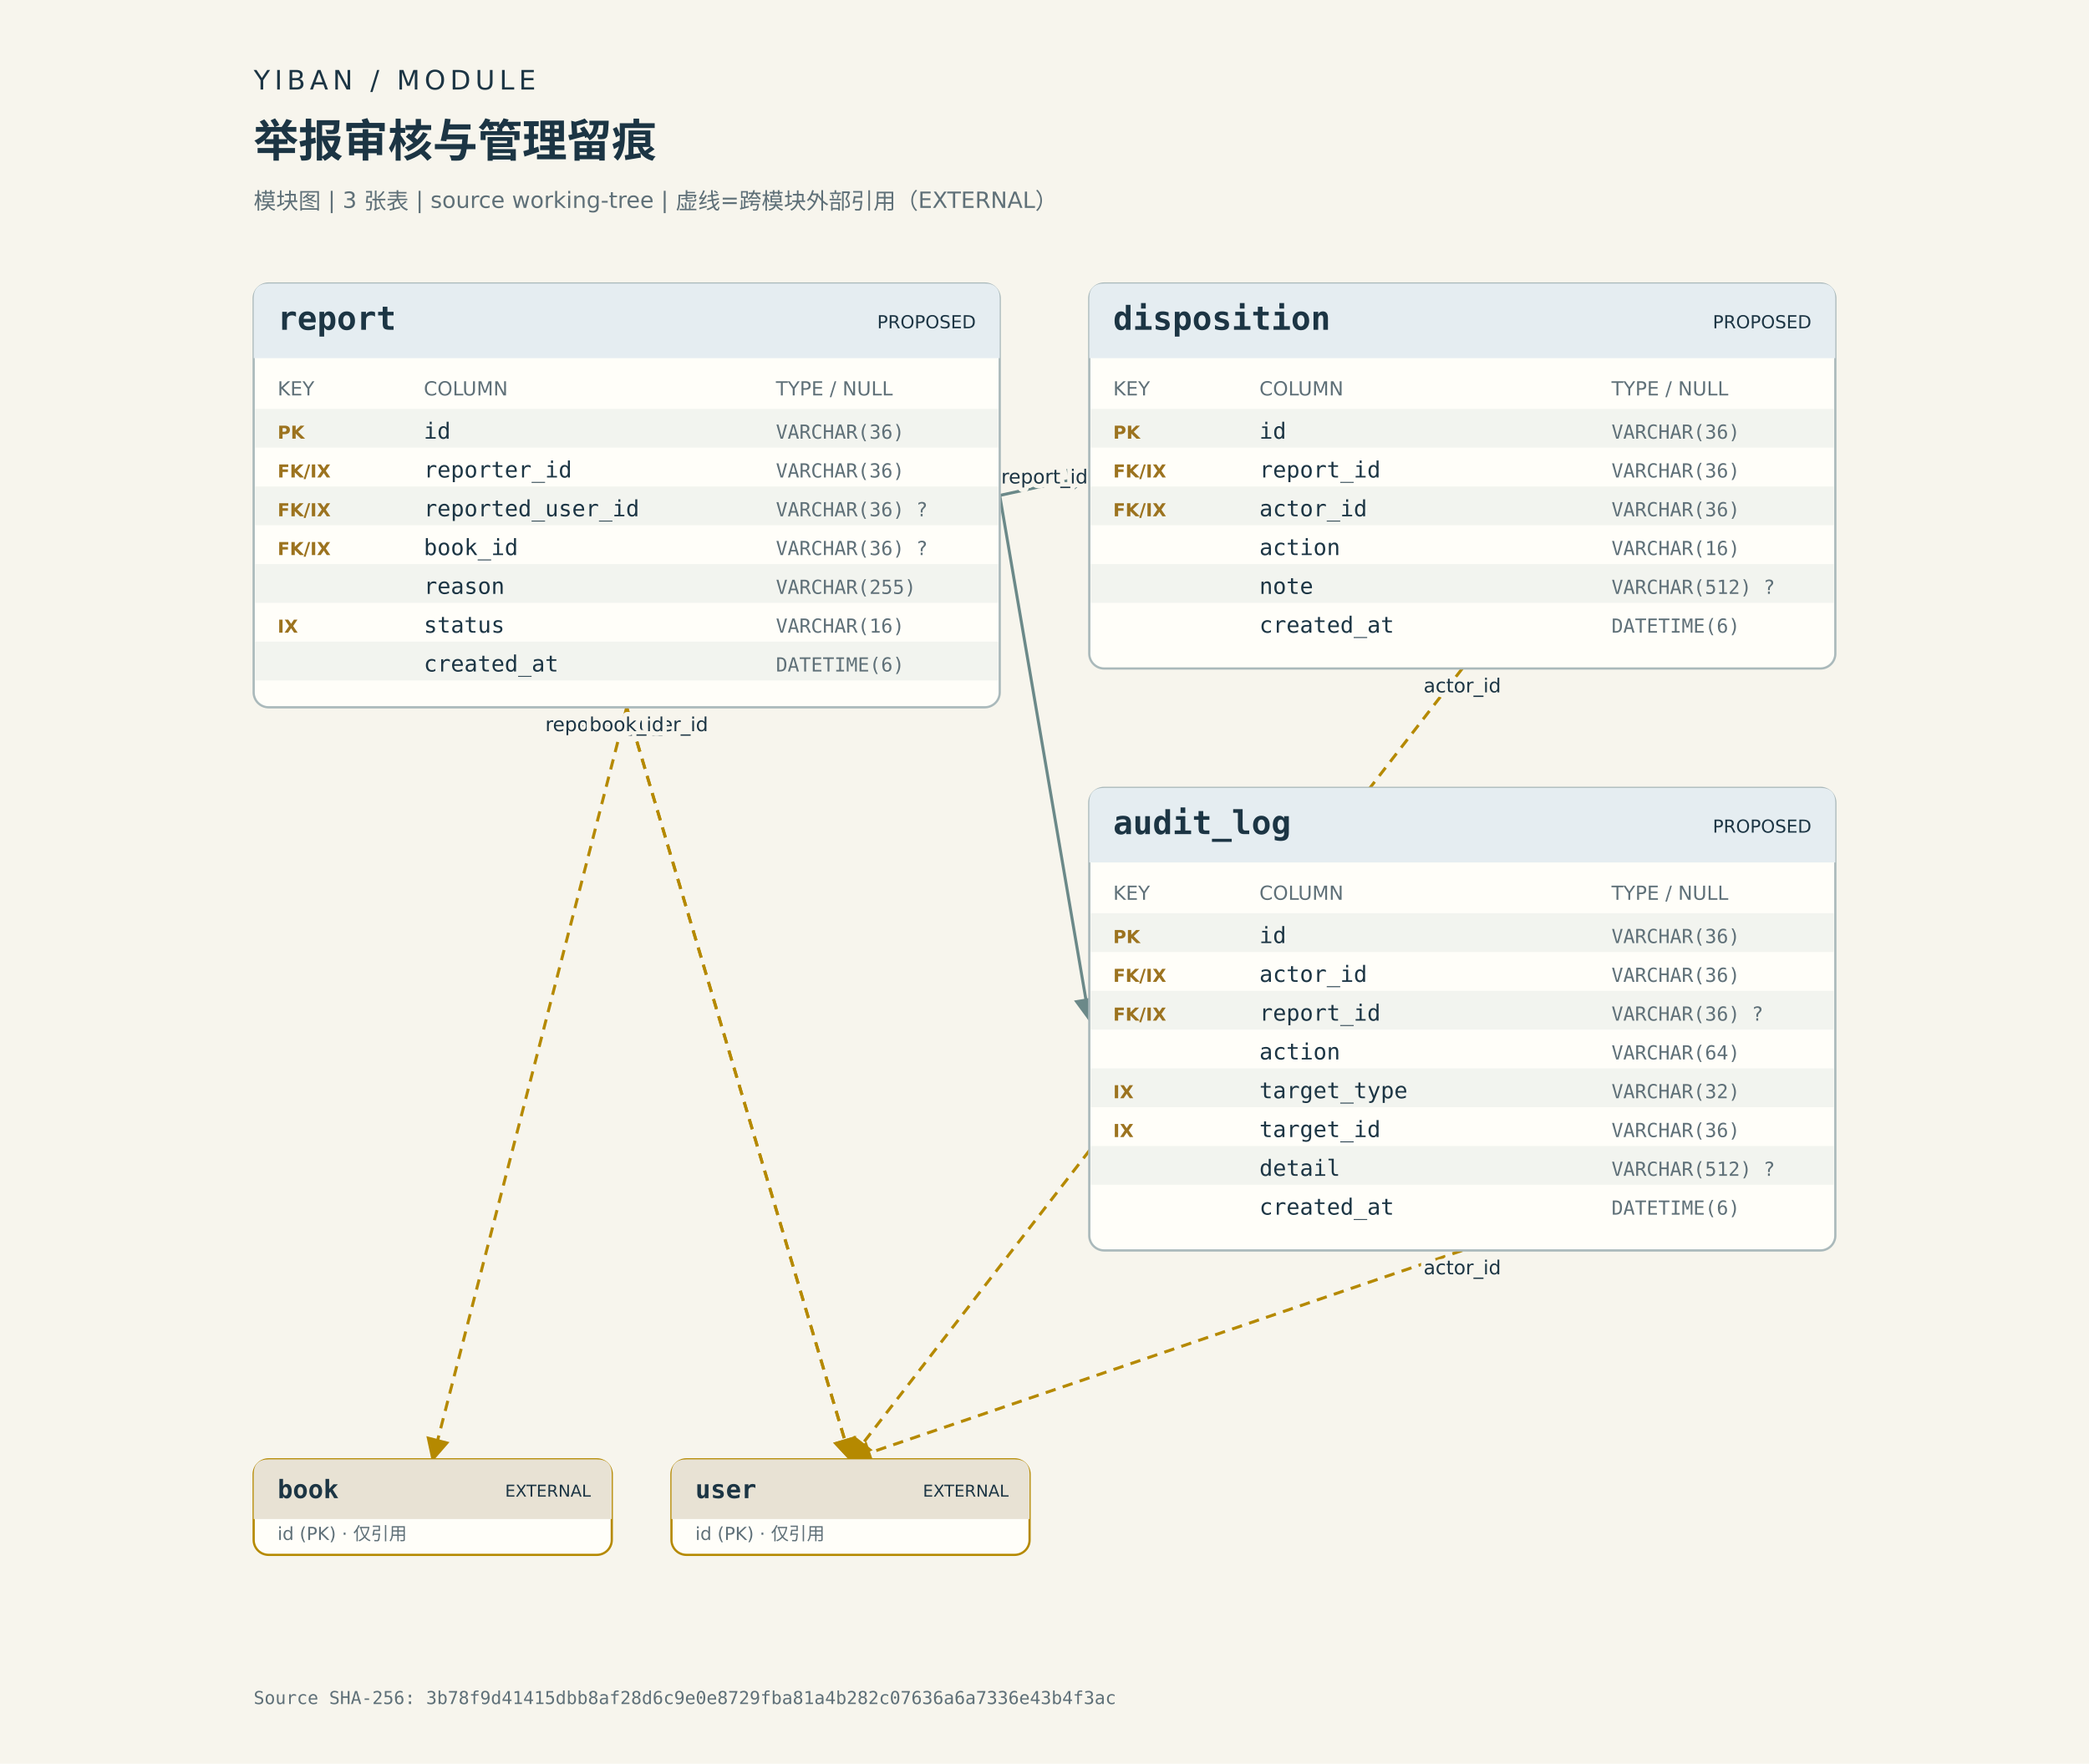
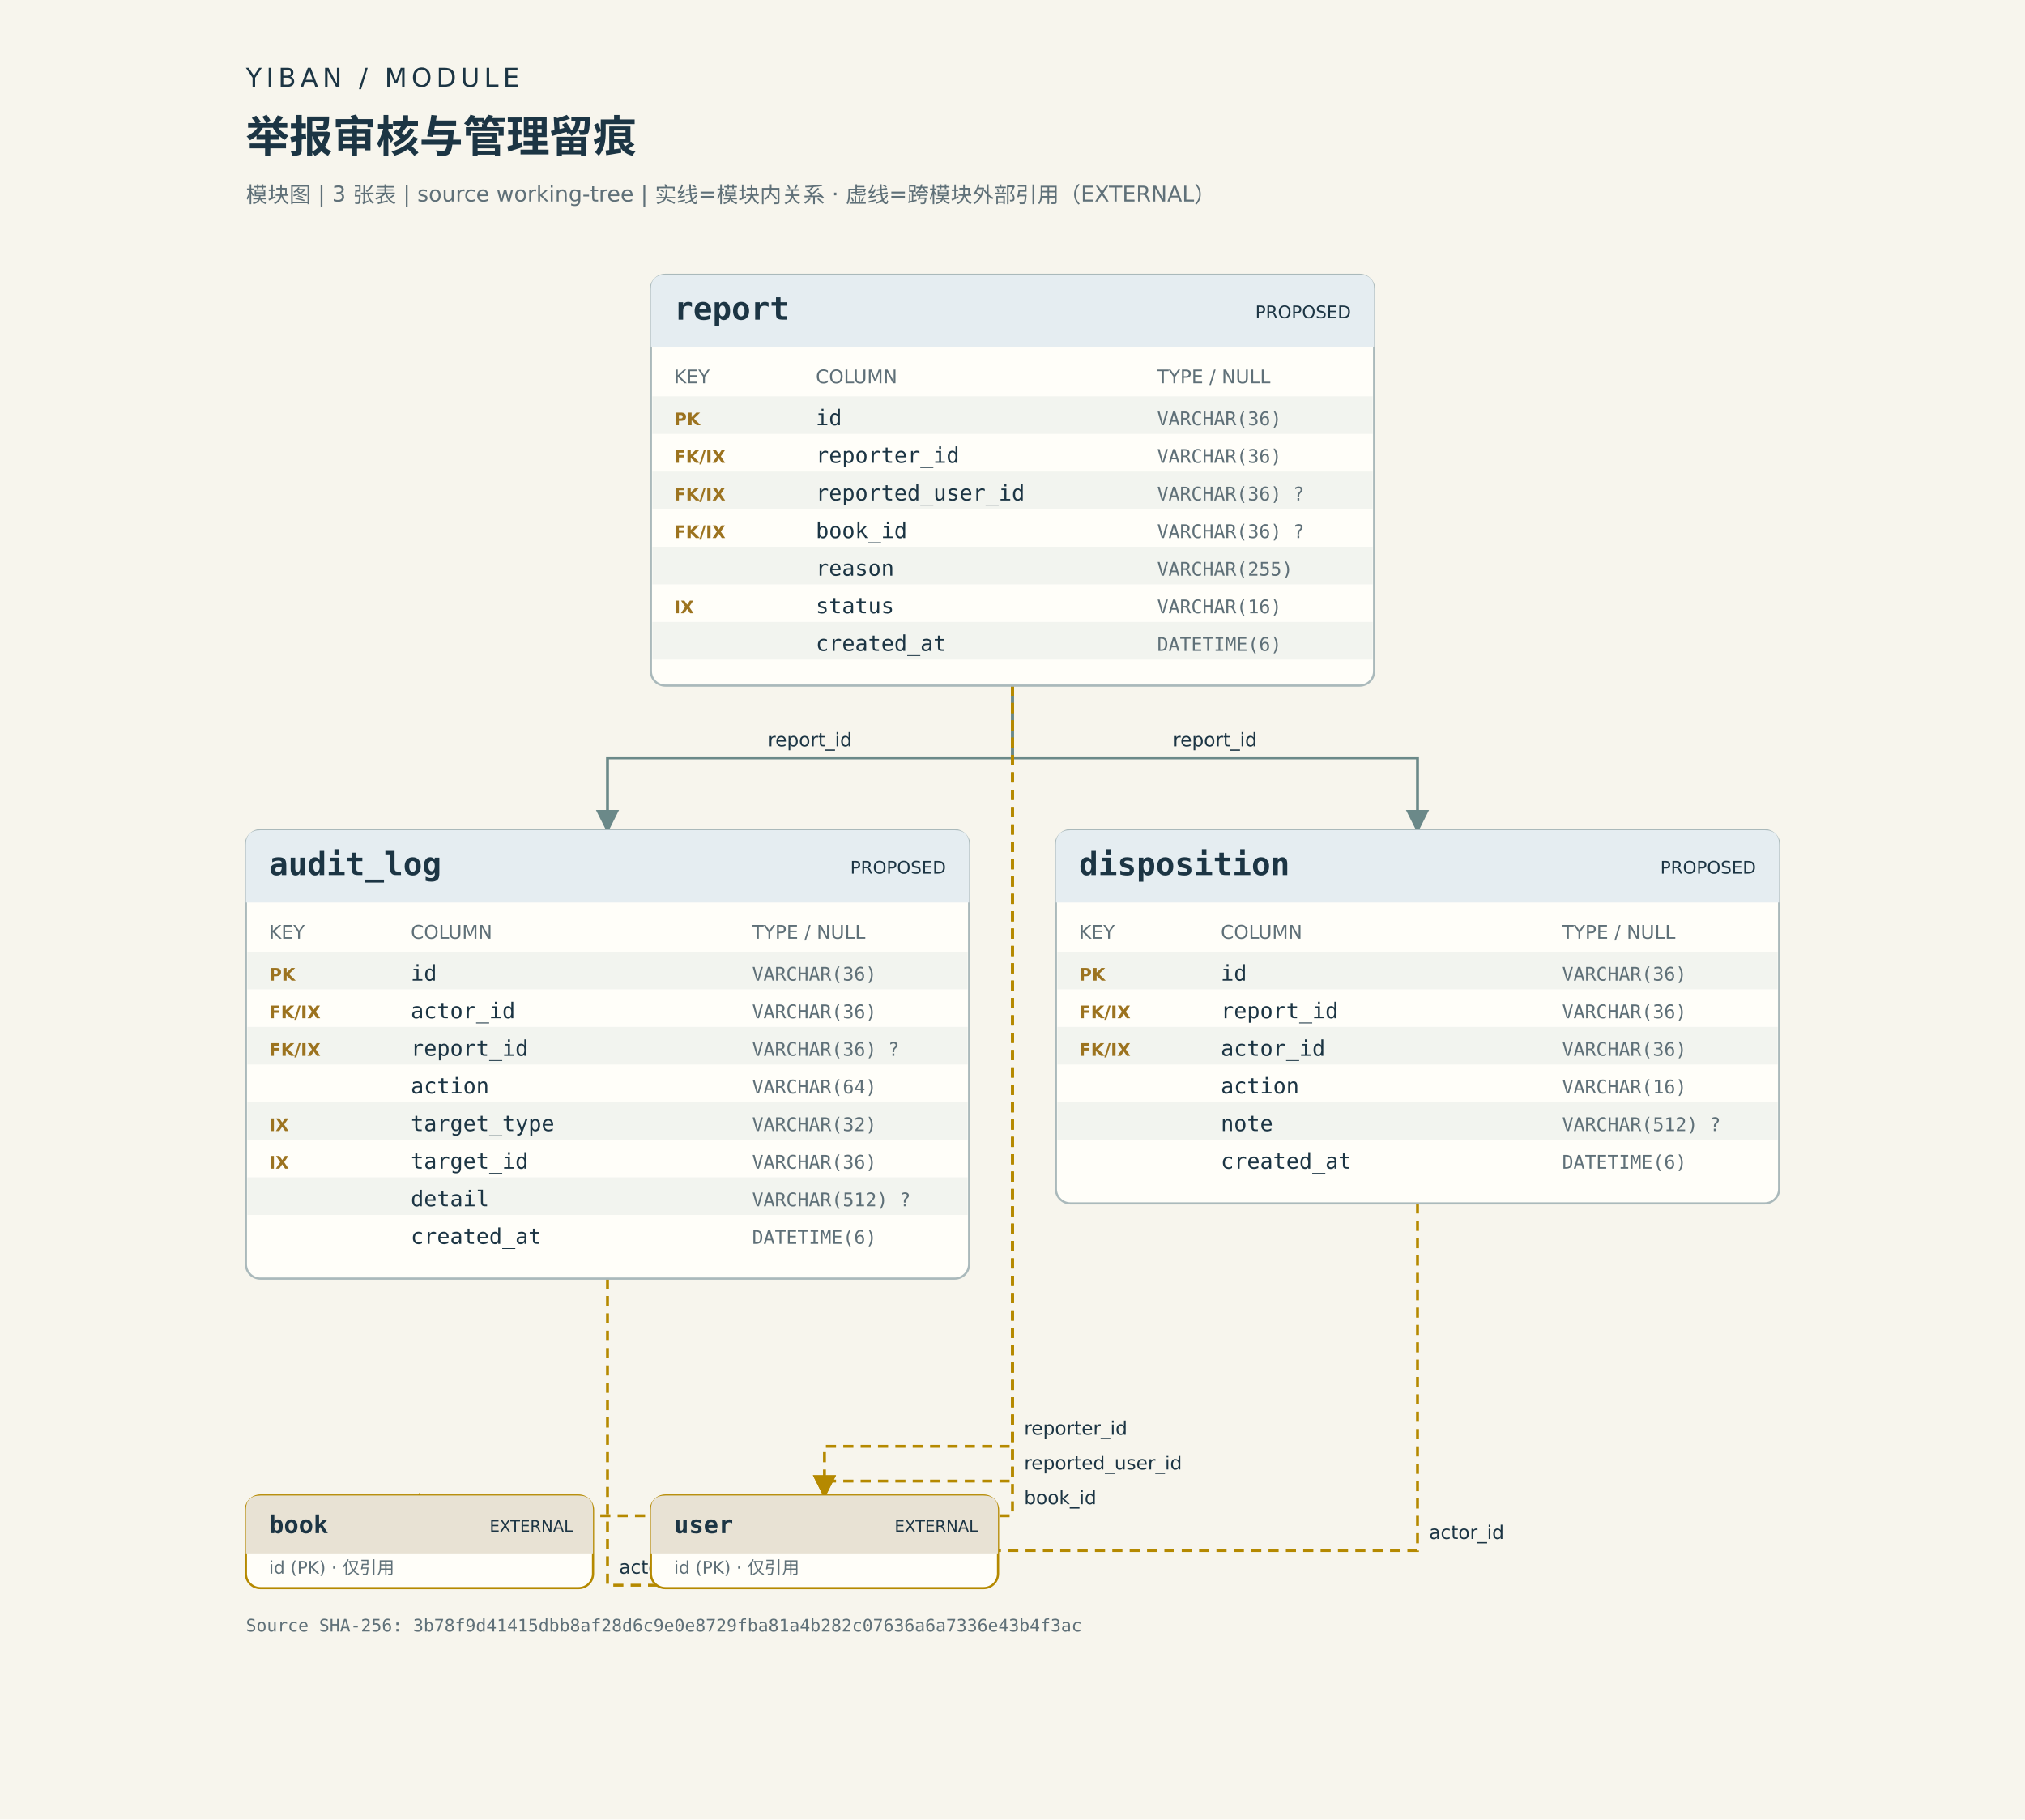
- <svg xmlns="http://www.w3.org/2000/svg" width="1400" height="1182" viewBox="0 0 1400 1182">
+ <svg xmlns="http://www.w3.org/2000/svg" width="1400" height="1258" viewBox="0 0 1400 1258">
  <defs>
    <marker id="arrow" markerWidth="8" markerHeight="8" refX="7" refY="4" orient="auto">
      <path d="M0 0L8 4L0 8Z" fill="#6b8989" />
    </marker>
    <marker id="arrowExt" markerWidth="8" markerHeight="8" refX="7" refY="4" orient="auto">
      <path d="M0 0L8 4L0 8Z" fill="#b58900" />
    </marker>
  </defs>
  <style>text{font-family:DejaVu Sans,Arial,sans-serif;fill:#1c3544}.mono{font-family:DejaVu Sans Mono,monospace}.edge{fill:none;stroke:#6b8989;stroke-width:2;marker-end:url(#arrow)}.ext{fill:none;stroke:#b58900;stroke-width:2;stroke-dasharray:7 5;marker-end:url(#arrowExt)}.edge-label{font-size:13px;paint-order:stroke;stroke:#f7f5ed;stroke-width:6;stroke-linejoin:round}.muted{fill:#5f7078}.key{fill:#9c731f;font-weight:bold}</style>
-   <rect width="1400" height="1182" fill="#f7f5ed" />
+   <rect width="1400" height="1258" fill="#f7f5ed" />
  <text x="170" y="60" font-size="18" letter-spacing="3" fill="#9c731f">YIBAN / MODULE</text>
  <text x="170" y="105" font-size="30" font-weight="bold">举报审核与管理留痕</text>
-   <text x="170" y="140" font-size="15" class="muted">模块图 | 3 张表 | source working-tree | 虚线=跨模块外部引用（EXTERNAL）</text>
-   <path class="edge" d="M 670 332.0 L 730 319.0" />
-   <text class="edge-label" text-anchor="middle" x="700.0" y="324.0">report_id</text>
-   <path class="edge" d="M 670 332.0 L 730 683.0" />
-   <text class="edge-label" text-anchor="middle" x="700.0" y="324.0">report_id</text>
-   <path class="ext" d="M 420.0 474 L 570.0 978" />
-   <text class="edge-label" text-anchor="middle" x="420.0" y="490">reporter_id</text>
-   <path class="ext" d="M 420.0 474 L 570.0 978" />
-   <text class="edge-label" text-anchor="middle" x="420.0" y="490">reported_user_id</text>
-   <path class="ext" d="M 420.0 474 L 290.0 978" />
-   <text class="edge-label" text-anchor="middle" x="420.0" y="490">book_id</text>
-   <path class="ext" d="M 980.0 448 L 570.0 978" />
-   <text class="edge-label" text-anchor="middle" x="980.0" y="464">actor_id</text>
-   <path class="ext" d="M 980.0 838 L 570.0 978" />
-   <text class="edge-label" text-anchor="middle" x="980.0" y="854">actor_id</text>
+   <text x="170" y="140" font-size="15" class="muted">模块图 | 3 张表 | source working-tree | 实线=模块内关系 · 虚线=跨模块外部引用（EXTERNAL）</text>
+   <path class="edge" d="M 700.0 474 L 700.0 524.0 L 980.0 524.0 L 980.0 574" />
+   <text class="edge-label" text-anchor="middle" x="840.0" y="516.0">report_id</text>
+   <path class="edge" d="M 700.0 474 L 700.0 524.0 L 420.0 524.0 L 420.0 574" />
+   <text class="edge-label" text-anchor="middle" x="560.0" y="516.0">report_id</text>
+   <path class="ext" d="M 700.0 474 L 700.0 1000 L 570.0 1000 L 570.0 1034" />
+   <text class="edge-label" text-anchor="start" x="708.0" y="992">reporter_id</text>
+   <path class="ext" d="M 700.0 474 L 700.0 1024 L 570.0 1024 L 570.0 1034" />
+   <text class="edge-label" text-anchor="start" x="708.0" y="1016">reported_user_id</text>
+   <path class="ext" d="M 700.0 474 L 700.0 1048 L 290.0 1048 L 290.0 1034" />
+   <text class="edge-label" text-anchor="start" x="708.0" y="1040">book_id</text>
+   <path class="ext" d="M 980.0 832 L 980.0 1072 L 570.0 1072 L 570.0 1034" />
+   <text class="edge-label" text-anchor="start" x="988.0" y="1064">actor_id</text>
+   <path class="ext" d="M 420.0 884 L 420.0 1096 L 570.0 1096 L 570.0 1034" />
+   <text class="edge-label" text-anchor="start" x="428.0" y="1088">actor_id</text>
  <g id="table-report">
-     <rect x="170" y="190" width="500" height="284" rx="10" fill="#fffef9" stroke="#aab9bb" stroke-width="1.5" />
-     <path d="M180 190H660Q670 190 670 200V240H170V200Q170 190 180 190Z" fill="#e5edf1" />
-     <text class="mono" x="186" y="221" font-size="22" font-weight="bold">report</text>
-     <text x="654" y="220" text-anchor="end" font-size="12" fill="#41657c">PROPOSED</text>
-     <text x="186" y="265" font-size="13" class="muted">KEY</text>
-     <text x="284" y="265" font-size="13" class="muted">COLUMN</text>
-     <text x="520" y="265" font-size="13" class="muted">TYPE / NULL</text>
-     <rect x="171" y="274" width="498" height="26" fill="#f2f4ef" />
-     <text x="186" y="294" font-size="12" class="key">PK</text>
-     <text x="284" y="294" font-size="15" class="mono">id</text>
-     <text x="520" y="294" font-size="13" class="mono muted">VARCHAR(36)</text>
-     <text x="186" y="320" font-size="12" class="key">FK/IX</text>
-     <text x="284" y="320" font-size="15" class="mono">reporter_id</text>
-     <text x="520" y="320" font-size="13" class="mono muted">VARCHAR(36)</text>
-     <rect x="171" y="326" width="498" height="26" fill="#f2f4ef" />
-     <text x="186" y="346" font-size="12" class="key">FK/IX</text>
-     <text x="284" y="346" font-size="15" class="mono">reported_user_id</text>
-     <text x="520" y="346" font-size="13" class="mono muted">VARCHAR(36) ?</text>
-     <text x="186" y="372" font-size="12" class="key">FK/IX</text>
-     <text x="284" y="372" font-size="15" class="mono">book_id</text>
-     <text x="520" y="372" font-size="13" class="mono muted">VARCHAR(36) ?</text>
-     <rect x="171" y="378" width="498" height="26" fill="#f2f4ef" />
-     <text x="186" y="398" font-size="12" class="key" />
-     <text x="284" y="398" font-size="15" class="mono">reason</text>
-     <text x="520" y="398" font-size="13" class="mono muted">VARCHAR(255)</text>
-     <text x="186" y="424" font-size="12" class="key">IX</text>
-     <text x="284" y="424" font-size="15" class="mono">status</text>
-     <text x="520" y="424" font-size="13" class="mono muted">VARCHAR(16)</text>
-     <rect x="171" y="430" width="498" height="26" fill="#f2f4ef" />
-     <text x="186" y="450" font-size="12" class="key" />
-     <text x="284" y="450" font-size="15" class="mono">created_at</text>
-     <text x="520" y="450" font-size="13" class="mono muted">DATETIME(6)</text>
+     <rect x="450.0" y="190" width="500" height="284" rx="10" fill="#fffef9" stroke="#aab9bb" stroke-width="1.5" />
+     <path d="M460.0 190H940.0Q950.0 190 950.0 200V240H450.0V200Q450.0 190 460.0 190Z" fill="#e5edf1" />
+     <text class="mono" x="466.0" y="221" font-size="22" font-weight="bold">report</text>
+     <text x="934.0" y="220" text-anchor="end" font-size="12" fill="#41657c">PROPOSED</text>
+     <text x="466.0" y="265" font-size="13" class="muted">KEY</text>
+     <text x="564.0" y="265" font-size="13" class="muted">COLUMN</text>
+     <text x="800.0" y="265" font-size="13" class="muted">TYPE / NULL</text>
+     <rect x="451.0" y="274" width="498" height="26" fill="#f2f4ef" />
+     <text x="466.0" y="294" font-size="12" class="key">PK</text>
+     <text x="564.0" y="294" font-size="15" class="mono">id</text>
+     <text x="800.0" y="294" font-size="13" class="mono muted">VARCHAR(36)</text>
+     <text x="466.0" y="320" font-size="12" class="key">FK/IX</text>
+     <text x="564.0" y="320" font-size="15" class="mono">reporter_id</text>
+     <text x="800.0" y="320" font-size="13" class="mono muted">VARCHAR(36)</text>
+     <rect x="451.0" y="326" width="498" height="26" fill="#f2f4ef" />
+     <text x="466.0" y="346" font-size="12" class="key">FK/IX</text>
+     <text x="564.0" y="346" font-size="15" class="mono">reported_user_id</text>
+     <text x="800.0" y="346" font-size="13" class="mono muted">VARCHAR(36) ?</text>
+     <text x="466.0" y="372" font-size="12" class="key">FK/IX</text>
+     <text x="564.0" y="372" font-size="15" class="mono">book_id</text>
+     <text x="800.0" y="372" font-size="13" class="mono muted">VARCHAR(36) ?</text>
+     <rect x="451.0" y="378" width="498" height="26" fill="#f2f4ef" />
+     <text x="466.0" y="398" font-size="12" class="key" />
+     <text x="564.0" y="398" font-size="15" class="mono">reason</text>
+     <text x="800.0" y="398" font-size="13" class="mono muted">VARCHAR(255)</text>
+     <text x="466.0" y="424" font-size="12" class="key">IX</text>
+     <text x="564.0" y="424" font-size="15" class="mono">status</text>
+     <text x="800.0" y="424" font-size="13" class="mono muted">VARCHAR(16)</text>
+     <rect x="451.0" y="430" width="498" height="26" fill="#f2f4ef" />
+     <text x="466.0" y="450" font-size="12" class="key" />
+     <text x="564.0" y="450" font-size="15" class="mono">created_at</text>
+     <text x="800.0" y="450" font-size="13" class="mono muted">DATETIME(6)</text>
  </g>
  <g id="table-disposition">
-     <rect x="730" y="190" width="500" height="258" rx="10" fill="#fffef9" stroke="#aab9bb" stroke-width="1.5" />
-     <path d="M740 190H1220Q1230 190 1230 200V240H730V200Q730 190 740 190Z" fill="#e5edf1" />
-     <text class="mono" x="746" y="221" font-size="22" font-weight="bold">disposition</text>
-     <text x="1214" y="220" text-anchor="end" font-size="12" fill="#41657c">PROPOSED</text>
-     <text x="746" y="265" font-size="13" class="muted">KEY</text>
-     <text x="844" y="265" font-size="13" class="muted">COLUMN</text>
-     <text x="1080" y="265" font-size="13" class="muted">TYPE / NULL</text>
-     <rect x="731" y="274" width="498" height="26" fill="#f2f4ef" />
-     <text x="746" y="294" font-size="12" class="key">PK</text>
-     <text x="844" y="294" font-size="15" class="mono">id</text>
-     <text x="1080" y="294" font-size="13" class="mono muted">VARCHAR(36)</text>
-     <text x="746" y="320" font-size="12" class="key">FK/IX</text>
-     <text x="844" y="320" font-size="15" class="mono">report_id</text>
-     <text x="1080" y="320" font-size="13" class="mono muted">VARCHAR(36)</text>
-     <rect x="731" y="326" width="498" height="26" fill="#f2f4ef" />
-     <text x="746" y="346" font-size="12" class="key">FK/IX</text>
-     <text x="844" y="346" font-size="15" class="mono">actor_id</text>
-     <text x="1080" y="346" font-size="13" class="mono muted">VARCHAR(36)</text>
-     <text x="746" y="372" font-size="12" class="key" />
-     <text x="844" y="372" font-size="15" class="mono">action</text>
-     <text x="1080" y="372" font-size="13" class="mono muted">VARCHAR(16)</text>
-     <rect x="731" y="378" width="498" height="26" fill="#f2f4ef" />
-     <text x="746" y="398" font-size="12" class="key" />
-     <text x="844" y="398" font-size="15" class="mono">note</text>
-     <text x="1080" y="398" font-size="13" class="mono muted">VARCHAR(512) ?</text>
-     <text x="746" y="424" font-size="12" class="key" />
-     <text x="844" y="424" font-size="15" class="mono">created_at</text>
-     <text x="1080" y="424" font-size="13" class="mono muted">DATETIME(6)</text>
+     <rect x="730" y="574" width="500" height="258" rx="10" fill="#fffef9" stroke="#aab9bb" stroke-width="1.5" />
+     <path d="M740 574H1220Q1230 574 1230 584V624H730V584Q730 574 740 574Z" fill="#e5edf1" />
+     <text class="mono" x="746" y="605" font-size="22" font-weight="bold">disposition</text>
+     <text x="1214" y="604" text-anchor="end" font-size="12" fill="#41657c">PROPOSED</text>
+     <text x="746" y="649" font-size="13" class="muted">KEY</text>
+     <text x="844" y="649" font-size="13" class="muted">COLUMN</text>
+     <text x="1080" y="649" font-size="13" class="muted">TYPE / NULL</text>
+     <rect x="731" y="658" width="498" height="26" fill="#f2f4ef" />
+     <text x="746" y="678" font-size="12" class="key">PK</text>
+     <text x="844" y="678" font-size="15" class="mono">id</text>
+     <text x="1080" y="678" font-size="13" class="mono muted">VARCHAR(36)</text>
+     <text x="746" y="704" font-size="12" class="key">FK/IX</text>
+     <text x="844" y="704" font-size="15" class="mono">report_id</text>
+     <text x="1080" y="704" font-size="13" class="mono muted">VARCHAR(36)</text>
+     <rect x="731" y="710" width="498" height="26" fill="#f2f4ef" />
+     <text x="746" y="730" font-size="12" class="key">FK/IX</text>
+     <text x="844" y="730" font-size="15" class="mono">actor_id</text>
+     <text x="1080" y="730" font-size="13" class="mono muted">VARCHAR(36)</text>
+     <text x="746" y="756" font-size="12" class="key" />
+     <text x="844" y="756" font-size="15" class="mono">action</text>
+     <text x="1080" y="756" font-size="13" class="mono muted">VARCHAR(16)</text>
+     <rect x="731" y="762" width="498" height="26" fill="#f2f4ef" />
+     <text x="746" y="782" font-size="12" class="key" />
+     <text x="844" y="782" font-size="15" class="mono">note</text>
+     <text x="1080" y="782" font-size="13" class="mono muted">VARCHAR(512) ?</text>
+     <text x="746" y="808" font-size="12" class="key" />
+     <text x="844" y="808" font-size="15" class="mono">created_at</text>
+     <text x="1080" y="808" font-size="13" class="mono muted">DATETIME(6)</text>
  </g>
  <g id="table-audit_log">
-     <rect x="730" y="528" width="500" height="310" rx="10" fill="#fffef9" stroke="#aab9bb" stroke-width="1.5" />
-     <path d="M740 528H1220Q1230 528 1230 538V578H730V538Q730 528 740 528Z" fill="#e5edf1" />
-     <text class="mono" x="746" y="559" font-size="22" font-weight="bold">audit_log</text>
-     <text x="1214" y="558" text-anchor="end" font-size="12" fill="#41657c">PROPOSED</text>
-     <text x="746" y="603" font-size="13" class="muted">KEY</text>
-     <text x="844" y="603" font-size="13" class="muted">COLUMN</text>
-     <text x="1080" y="603" font-size="13" class="muted">TYPE / NULL</text>
-     <rect x="731" y="612" width="498" height="26" fill="#f2f4ef" />
-     <text x="746" y="632" font-size="12" class="key">PK</text>
-     <text x="844" y="632" font-size="15" class="mono">id</text>
-     <text x="1080" y="632" font-size="13" class="mono muted">VARCHAR(36)</text>
-     <text x="746" y="658" font-size="12" class="key">FK/IX</text>
-     <text x="844" y="658" font-size="15" class="mono">actor_id</text>
-     <text x="1080" y="658" font-size="13" class="mono muted">VARCHAR(36)</text>
-     <rect x="731" y="664" width="498" height="26" fill="#f2f4ef" />
-     <text x="746" y="684" font-size="12" class="key">FK/IX</text>
-     <text x="844" y="684" font-size="15" class="mono">report_id</text>
-     <text x="1080" y="684" font-size="13" class="mono muted">VARCHAR(36) ?</text>
-     <text x="746" y="710" font-size="12" class="key" />
-     <text x="844" y="710" font-size="15" class="mono">action</text>
-     <text x="1080" y="710" font-size="13" class="mono muted">VARCHAR(64)</text>
-     <rect x="731" y="716" width="498" height="26" fill="#f2f4ef" />
-     <text x="746" y="736" font-size="12" class="key">IX</text>
-     <text x="844" y="736" font-size="15" class="mono">target_type</text>
-     <text x="1080" y="736" font-size="13" class="mono muted">VARCHAR(32)</text>
-     <text x="746" y="762" font-size="12" class="key">IX</text>
-     <text x="844" y="762" font-size="15" class="mono">target_id</text>
-     <text x="1080" y="762" font-size="13" class="mono muted">VARCHAR(36)</text>
-     <rect x="731" y="768" width="498" height="26" fill="#f2f4ef" />
-     <text x="746" y="788" font-size="12" class="key" />
-     <text x="844" y="788" font-size="15" class="mono">detail</text>
-     <text x="1080" y="788" font-size="13" class="mono muted">VARCHAR(512) ?</text>
-     <text x="746" y="814" font-size="12" class="key" />
-     <text x="844" y="814" font-size="15" class="mono">created_at</text>
-     <text x="1080" y="814" font-size="13" class="mono muted">DATETIME(6)</text>
+     <rect x="170" y="574" width="500" height="310" rx="10" fill="#fffef9" stroke="#aab9bb" stroke-width="1.5" />
+     <path d="M180 574H660Q670 574 670 584V624H170V584Q170 574 180 574Z" fill="#e5edf1" />
+     <text class="mono" x="186" y="605" font-size="22" font-weight="bold">audit_log</text>
+     <text x="654" y="604" text-anchor="end" font-size="12" fill="#41657c">PROPOSED</text>
+     <text x="186" y="649" font-size="13" class="muted">KEY</text>
+     <text x="284" y="649" font-size="13" class="muted">COLUMN</text>
+     <text x="520" y="649" font-size="13" class="muted">TYPE / NULL</text>
+     <rect x="171" y="658" width="498" height="26" fill="#f2f4ef" />
+     <text x="186" y="678" font-size="12" class="key">PK</text>
+     <text x="284" y="678" font-size="15" class="mono">id</text>
+     <text x="520" y="678" font-size="13" class="mono muted">VARCHAR(36)</text>
+     <text x="186" y="704" font-size="12" class="key">FK/IX</text>
+     <text x="284" y="704" font-size="15" class="mono">actor_id</text>
+     <text x="520" y="704" font-size="13" class="mono muted">VARCHAR(36)</text>
+     <rect x="171" y="710" width="498" height="26" fill="#f2f4ef" />
+     <text x="186" y="730" font-size="12" class="key">FK/IX</text>
+     <text x="284" y="730" font-size="15" class="mono">report_id</text>
+     <text x="520" y="730" font-size="13" class="mono muted">VARCHAR(36) ?</text>
+     <text x="186" y="756" font-size="12" class="key" />
+     <text x="284" y="756" font-size="15" class="mono">action</text>
+     <text x="520" y="756" font-size="13" class="mono muted">VARCHAR(64)</text>
+     <rect x="171" y="762" width="498" height="26" fill="#f2f4ef" />
+     <text x="186" y="782" font-size="12" class="key">IX</text>
+     <text x="284" y="782" font-size="15" class="mono">target_type</text>
+     <text x="520" y="782" font-size="13" class="mono muted">VARCHAR(32)</text>
+     <text x="186" y="808" font-size="12" class="key">IX</text>
+     <text x="284" y="808" font-size="15" class="mono">target_id</text>
+     <text x="520" y="808" font-size="13" class="mono muted">VARCHAR(36)</text>
+     <rect x="171" y="814" width="498" height="26" fill="#f2f4ef" />
+     <text x="186" y="834" font-size="12" class="key" />
+     <text x="284" y="834" font-size="15" class="mono">detail</text>
+     <text x="520" y="834" font-size="13" class="mono muted">VARCHAR(512) ?</text>
+     <text x="186" y="860" font-size="12" class="key" />
+     <text x="284" y="860" font-size="15" class="mono">created_at</text>
+     <text x="520" y="860" font-size="13" class="mono muted">DATETIME(6)</text>
  </g>
  <g id="ext-book">
-     <rect x="170" y="978" width="240" height="64" rx="10" fill="#fffef9" stroke="#b58900" stroke-width="1.5" />
-     <path d="M180 978H400Q410 978 410 988V1018H170V988Q170 978 180 978Z" fill="#e8e2d4" />
-     <text class="mono" x="186" y="1004" font-size="17" font-weight="bold">book</text>
-     <text x="396" y="1003" text-anchor="end" font-size="11" fill="#8a6d1f">EXTERNAL</text>
-     <text x="186" y="1032" font-size="12" class="muted">id (PK) · 仅引用</text>
+     <rect x="170" y="1034" width="240" height="64" rx="10" fill="#fffef9" stroke="#b58900" stroke-width="1.5" />
+     <path d="M180 1034H400Q410 1034 410 1044V1074H170V1044Q170 1034 180 1034Z" fill="#e8e2d4" />
+     <text class="mono" x="186" y="1060" font-size="17" font-weight="bold">book</text>
+     <text x="396" y="1059" text-anchor="end" font-size="11" fill="#8a6d1f">EXTERNAL</text>
+     <text x="186" y="1088" font-size="12" class="muted">id (PK) · 仅引用</text>
  </g>
  <g id="ext-user">
-     <rect x="450" y="978" width="240" height="64" rx="10" fill="#fffef9" stroke="#b58900" stroke-width="1.5" />
-     <path d="M460 978H680Q690 978 690 988V1018H450V988Q450 978 460 978Z" fill="#e8e2d4" />
-     <text class="mono" x="466" y="1004" font-size="17" font-weight="bold">user</text>
-     <text x="676" y="1003" text-anchor="end" font-size="11" fill="#8a6d1f">EXTERNAL</text>
-     <text x="466" y="1032" font-size="12" class="muted">id (PK) · 仅引用</text>
+     <rect x="450" y="1034" width="240" height="64" rx="10" fill="#fffef9" stroke="#b58900" stroke-width="1.5" />
+     <path d="M460 1034H680Q690 1034 690 1044V1074H450V1044Q450 1034 460 1034Z" fill="#e8e2d4" />
+     <text class="mono" x="466" y="1060" font-size="17" font-weight="bold">user</text>
+     <text x="676" y="1059" text-anchor="end" font-size="11" fill="#8a6d1f">EXTERNAL</text>
+     <text x="466" y="1088" font-size="12" class="muted">id (PK) · 仅引用</text>
  </g>
-   <text x="170" y="1142" font-size="12" class="mono muted">Source SHA-256: 3b78f9d41415dbb8af28d6c9e0e8729fba81a4b282c07636a6a7336e43b4f3ac</text>
+   <text x="170" y="1128" font-size="12" class="mono muted">Source SHA-256: 3b78f9d41415dbb8af28d6c9e0e8729fba81a4b282c07636a6a7336e43b4f3ac</text>
</svg>
